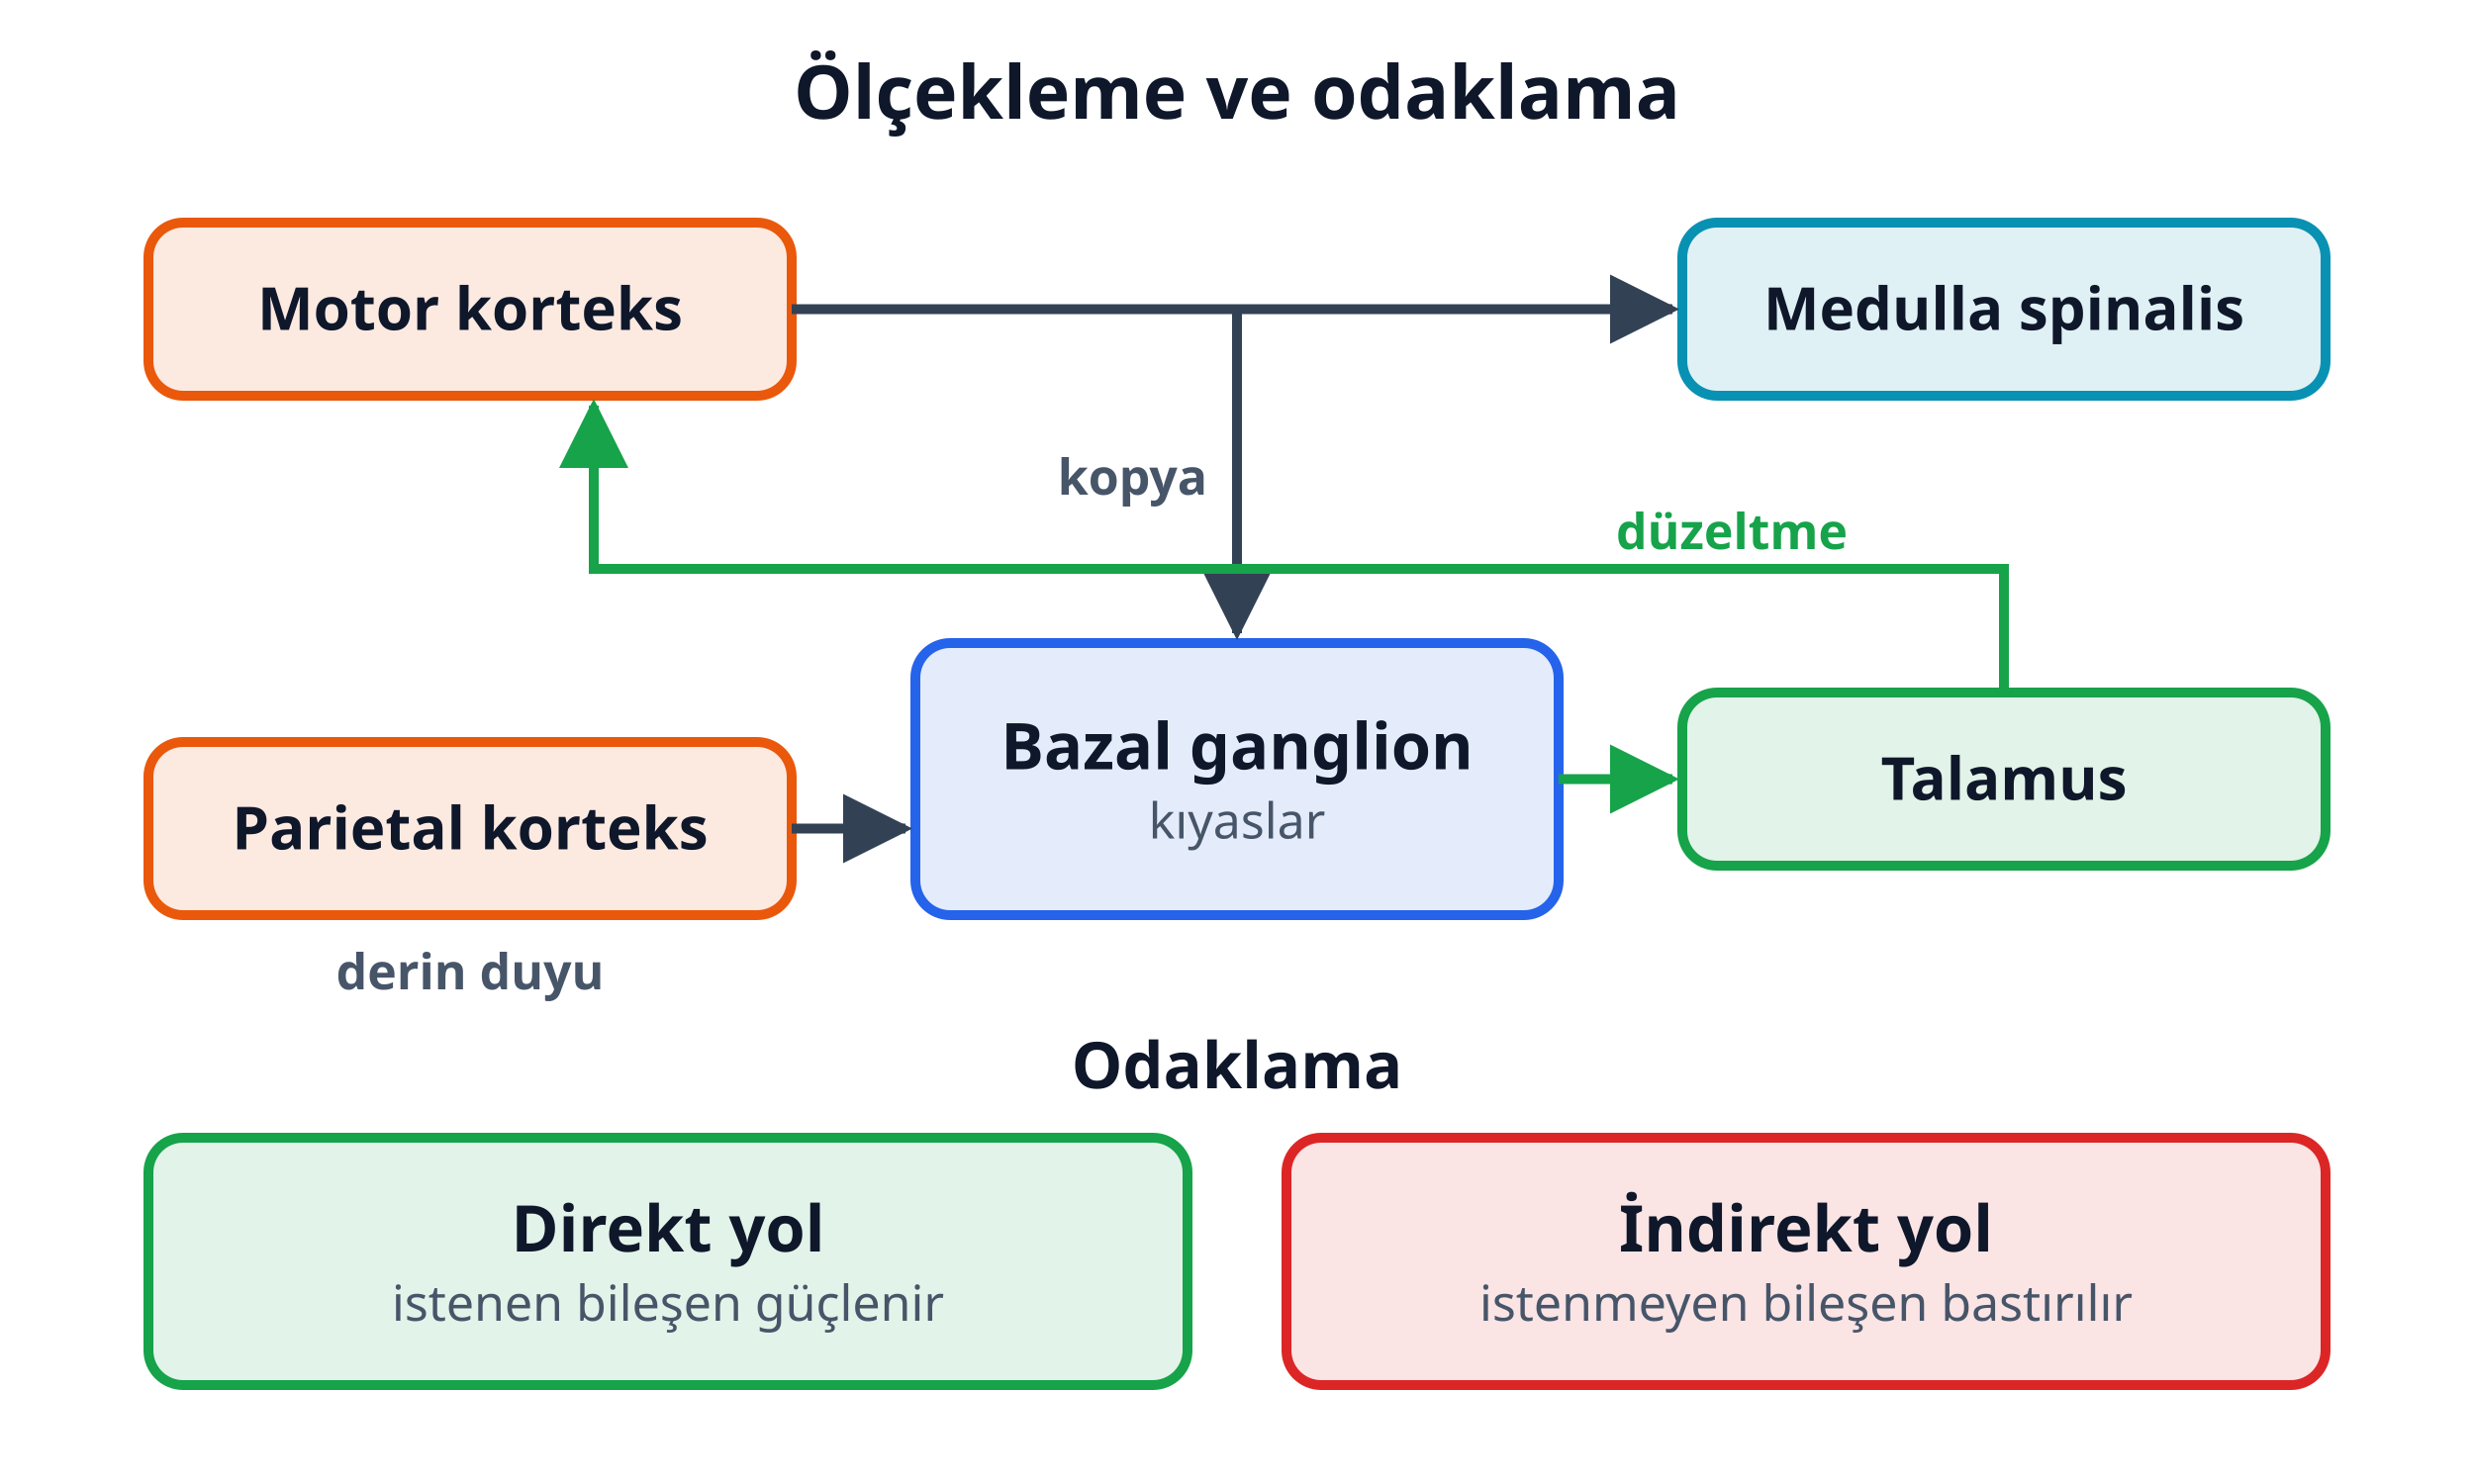
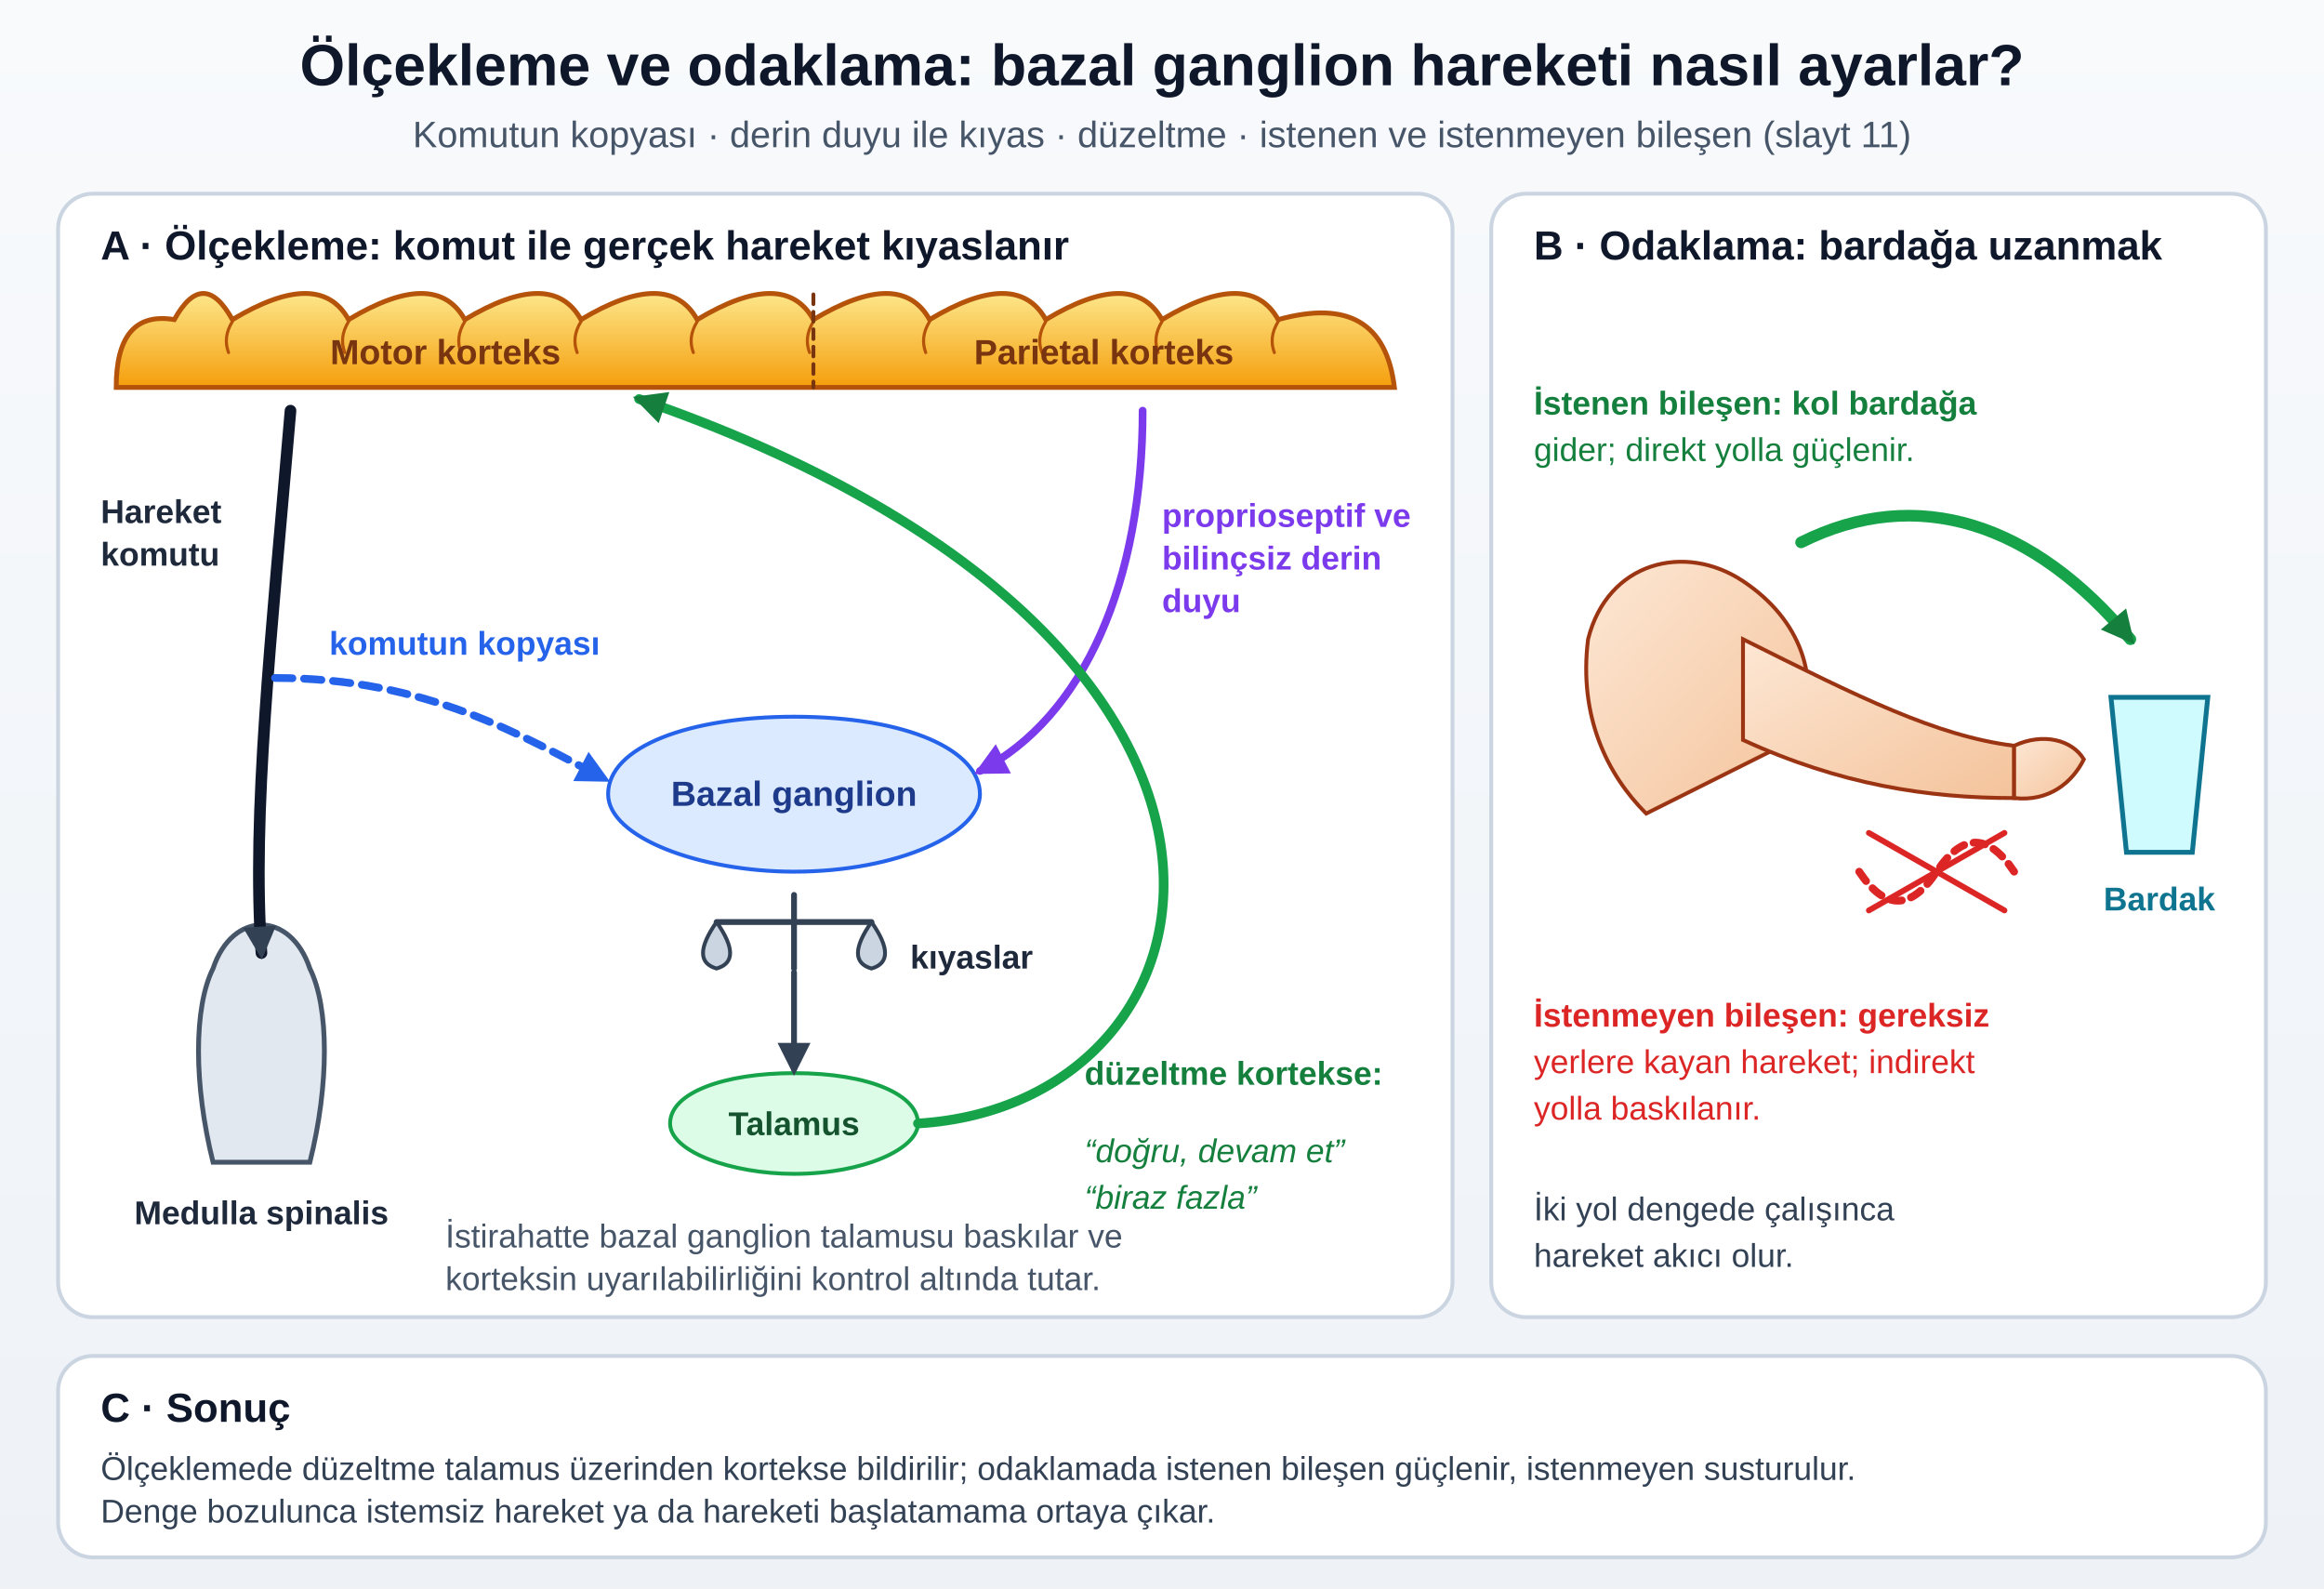
- <svg xmlns="http://www.w3.org/2000/svg" viewBox="0 0 1000 600" font-family="Noto Sans, DejaVu Sans, Arial, sans-serif">
+ <svg xmlns="http://www.w3.org/2000/svg" viewBox="0 0 1200 820" width="1200" height="820" font-family="Segoe UI, Arial, sans-serif">
  <defs>
-     <marker id="ok" viewBox="0 0 10 10" refX="9" refY="5" markerWidth="7" markerHeight="7" orient="auto-start-reverse">
-       <path d="M0,0 L10,5 L0,10 z" fill="#334155" />
+     <linearGradient id="zemin" x1="0" y1="0" x2="0" y2="1">
+       <stop offset="0" stop-color="#f8fafc" />
+       <stop offset="1" stop-color="#eef2f7" />
+     </linearGradient>
+     <radialGradient id="soma" cx="0.35" cy="0.35" r="0.8">
+       <stop offset="0" stop-color="#ffffff" />
+       <stop offset="1" stop-color="#cbd5e1" />
+     </radialGradient>
+     <linearGradient id="kor" x1="0" y1="0" x2="0" y2="1">
+       <stop offset="0" stop-color="#fde68a" />
+       <stop offset="1" stop-color="#f59e0b" />
+     </linearGradient>
+     <linearGradient id="deri" x1="0" y1="0" x2="1" y2="1">
+       <stop offset="0" stop-color="#fde7d4" />
+       <stop offset="1" stop-color="#f4c39b" />
+     </linearGradient>
+     <linearGradient id="kas" x1="0" y1="0" x2="1" y2="0">
+       <stop offset="0" stop-color="#fca5a5" />
+       <stop offset="1" stop-color="#dc2626" />
+     </linearGradient>
+     <marker id="uy" viewBox="0 0 10 10" refX="8" refY="5" markerWidth="17" markerHeight="17" markerUnits="userSpaceOnUse" orient="auto">
+       <path d="M0 0 L10 5 L0 10 z" fill="#15803d" />
    </marker>
-     <marker id="okY" viewBox="0 0 10 10" refX="9" refY="5" markerWidth="7" markerHeight="7" orient="auto-start-reverse">
-       <path d="M0,0 L10,5 L0,10 z" fill="#16a34a" />
+     <marker id="bs" viewBox="0 0 10 10" refX="5" refY="5" markerWidth="20" markerHeight="20" markerUnits="userSpaceOnUse" orient="auto">
+       <path d="M4 0 h3 v10 h-3 z" fill="#b91c1c" />
    </marker>
-     <marker id="okK" viewBox="0 0 10 10" refX="5" refY="5" markerWidth="8" markerHeight="8" orient="auto">
-       <rect x="3" y="0" width="4" height="10" fill="#dc2626" />
+     <marker id="ok" viewBox="0 0 10 10" refX="8" refY="5" markerWidth="17" markerHeight="17" markerUnits="userSpaceOnUse" orient="auto">
+       <path d="M0 0 L10 5 L0 10 z" fill="#334155" />
    </marker>
+     <marker id="okm" viewBox="0 0 10 10" refX="8" refY="5" markerWidth="17" markerHeight="17" markerUnits="userSpaceOnUse" orient="auto">
+       <path d="M0 0 L10 5 L0 10 z" fill="#2563eb" />
+     </marker>
+     <marker id="okp" viewBox="0 0 10 10" refX="8" refY="5" markerWidth="17" markerHeight="17" markerUnits="userSpaceOnUse" orient="auto">
+       <path d="M0 0 L10 5 L0 10 z" fill="#7c3aed" />
+     </marker>
+     <g id="hap">
+       <path d="M0,0 h22 a10,10 0 0 1 0,20 h-22 a10,10 0 0 1 0,-20 Z" fill="#fde68a" stroke="#b45309" stroke-width="1.8" />
+     </g>
  </defs>
-   <rect x="0" y="0" width="1000" height="600" fill="#ffffff" />
-   <text x="500.0" y="48" text-anchor="middle" font-size="30" font-weight="700" fill="#0f172a">Ölçekleme ve odaklama</text>
-   <rect x="60" y="90" width="260" height="70" rx="14" fill="#ea580c1f" stroke="#ea580c" stroke-width="4" />
-   <text x="190.0" y="133.4" text-anchor="middle" font-size="24" font-weight="700" fill="#0f172a">Motor korteks</text>
-   <rect x="680" y="90" width="260" height="70" rx="14" fill="#0891b21f" stroke="#0891b2" stroke-width="4" />
-   <text x="810.0" y="133.4" text-anchor="middle" font-size="24" font-weight="700" fill="#0f172a">Medulla spinalis</text>
-   <line x1="320" y1="125" x2="676" y2="125" stroke="#334155" stroke-width="4" marker-end="url(#ok)" />
-   <rect x="60" y="300" width="260" height="70" rx="14" fill="#ea580c1f" stroke="#ea580c" stroke-width="4" />
-   <text x="190.0" y="343.4" text-anchor="middle" font-size="24" font-weight="700" fill="#0f172a">Parietal korteks</text>
-   <rect x="370" y="260" width="260" height="110" rx="14" fill="#2563eb1f" stroke="#2563eb" stroke-width="4" />
-   <text x="500.0" y="311.0" text-anchor="middle" font-size="26" font-weight="700" fill="#0f172a">Bazal ganglion</text>
-   <text x="500.0" y="339.0" text-anchor="middle" font-size="20" fill="#475569">kıyaslar</text>
-   <path d="M 500 125 L 500 256" fill="none" stroke="#334155" stroke-width="4" marker-end="url(#ok)" />
-   <text x="488" y="200" text-anchor="end" font-size="20" font-weight="700" fill="#475569">kopya</text>
-   <line x1="320" y1="335" x2="366" y2="335" stroke="#334155" stroke-width="4" marker-end="url(#ok)" />
-   <text x="190" y="400" text-anchor="middle" font-size="20" font-weight="700" fill="#475569">derin duyu</text>
-   <rect x="680" y="280" width="260" height="70" rx="14" fill="#16a34a1f" stroke="#16a34a" stroke-width="4" />
-   <text x="810.0" y="323.4" text-anchor="middle" font-size="24" font-weight="700" fill="#0f172a">Talamus</text>
-   <line x1="630" y1="315" x2="676" y2="315" stroke="#16a34a" stroke-width="4" marker-end="url(#okY)" />
-   <path d="M 810 280 L 810 230 L 240 230 L 240 164" fill="none" stroke="#16a34a" stroke-width="4" marker-end="url(#okY)" />
-   <text x="700" y="222" text-anchor="middle" font-size="20" font-weight="700" fill="#16a34a">düzeltme</text>
-   <text x="500" y="440" text-anchor="middle" font-size="26" font-weight="700" fill="#0f172a">Odaklama</text>
-   <rect x="60" y="460" width="420" height="100" rx="14" fill="#16a34a1f" stroke="#16a34a" stroke-width="4" />
-   <text x="270.0" y="506.0" text-anchor="middle" font-size="26" font-weight="700" fill="#0f172a">Direkt yol</text>
-   <text x="270.0" y="534.0" text-anchor="middle" font-size="20" fill="#475569">istenen bileşen güçlenir</text>
-   <rect x="520" y="460" width="420" height="100" rx="14" fill="#dc26261f" stroke="#dc2626" stroke-width="4" />
-   <text x="730.0" y="506.0" text-anchor="middle" font-size="26" font-weight="700" fill="#0f172a">İndirekt yol</text>
-   <text x="730.0" y="534.0" text-anchor="middle" font-size="20" fill="#475569">istenmeyen bileşen bastırılır</text>
+   <rect width="1200" height="820" fill="url(#zemin)" />
+   <text x="600" y="44" font-size="30" text-anchor="middle" font-weight="bold" fill="#0f172a">Ölçekleme ve odaklama: bazal ganglion hareketi nasıl ayarlar?</text>
+   <text x="600" y="76" font-size="19" text-anchor="middle" fill="#475569">Komutun kopyası · derin duyu ile kıyas · düzeltme · istenen ve istenmeyen bileşen (slayt 11)</text>
+   <rect x="30" y="100" width="720" height="580" rx="18" fill="#ffffff" stroke="#cbd5e1" stroke-width="2" />
+   <text x="52" y="134" font-size="21" font-weight="bold" fill="#0f172a">A · Ölçekleme: komut ile gerçek hareket kıyaslanır</text>
+   <path d="M60,200 Q60,160 90.0,165 Q105.0,138 120.0,165 Q165.0,138 180.0,165 Q225.0,138 240.0,165 Q285.0,138 300.0,165 Q345.0,138 360.0,165 Q405.0,138 420.0,165 Q465.0,138 480.0,165 Q525.0,138 540.0,165 Q585.0,138 600.0,165 Q645.0,138 660.0,165 Q714.0,150 720,200 Z" fill="url(#kor)" stroke="#b45309" stroke-width="2.5" stroke-linecap="round" />
+   <path d="M120,166 q-5,8 -2,16" fill="none" stroke="#b45309" stroke-width="1.6" stroke-linecap="round" />
+   <path d="M180,166 q-5,8 -2,16" fill="none" stroke="#b45309" stroke-width="1.6" stroke-linecap="round" />
+   <path d="M240,166 q-5,8 -2,16" fill="none" stroke="#b45309" stroke-width="1.6" stroke-linecap="round" />
+   <path d="M300,166 q-5,8 -2,16" fill="none" stroke="#b45309" stroke-width="1.6" stroke-linecap="round" />
+   <path d="M360,166 q-5,8 -2,16" fill="none" stroke="#b45309" stroke-width="1.6" stroke-linecap="round" />
+   <path d="M420,166 q-5,8 -2,16" fill="none" stroke="#b45309" stroke-width="1.6" stroke-linecap="round" />
+   <path d="M480,166 q-5,8 -2,16" fill="none" stroke="#b45309" stroke-width="1.6" stroke-linecap="round" />
+   <path d="M540,166 q-5,8 -2,16" fill="none" stroke="#b45309" stroke-width="1.6" stroke-linecap="round" />
+   <path d="M600,166 q-5,8 -2,16" fill="none" stroke="#b45309" stroke-width="1.6" stroke-linecap="round" />
+   <path d="M660,166 q-5,8 -2,16" fill="none" stroke="#b45309" stroke-width="1.6" stroke-linecap="round" />
+   <path d="M420,152 L420,200" fill="none" stroke="#78350f" stroke-width="2" stroke-linecap="round" stroke-dasharray="5 4" />
+   <text x="230" y="188" font-size="18" text-anchor="middle" font-weight="bold" fill="#78350f">Motor korteks</text>
+   <text x="570" y="188" font-size="18" text-anchor="middle" font-weight="bold" fill="#78350f">Parietal korteks</text>
+   <path d="M110,600 C100,560 100,520 110,500 C120,470 150,470 160,500 C170,520 170,560 160,600 Z" fill="#e2e8f0" stroke="#475569" stroke-width="2.5" stroke-linecap="round" />
+   <text x="135" y="632" font-size="17" text-anchor="middle" font-weight="bold" fill="#1e293b">Medulla spinalis</text>
+   <path d="M150,212 C140,330 130,420 135,492" fill="none" stroke="#0f172a" stroke-width="6" stroke-linecap="round" marker-end="url(#ok)" />
+   <text x="52" y="270" font-size="17" font-weight="bold" fill="#1e293b">Hareket</text>
+   <text x="52" y="292" font-size="17" font-weight="bold" fill="#1e293b">komutu</text>
+   <path d="M314,410 C314,385.36 356.24,370 410,370 C469.136,370 506,387.6 506,410 C506,430.16 463.76,450 410,450 C361.616,450 314,432.4 314,410 Z" fill="#dbeafe" stroke="#2563eb" stroke-width="2" />
+   <text x="410" y="416" font-size="18" text-anchor="middle" font-weight="bold" fill="#1e3a8a">Bazal ganglion</text>
+   <path d="M142,350 C220,350 270,380 312,402" fill="none" stroke="#2563eb" stroke-width="4" stroke-linecap="round" marker-end="url(#okm)" stroke-dasharray="9 6" />
+   <text x="170" y="338" font-size="17" font-weight="bold" fill="#2563eb">komutun kopyası</text>
+   <path d="M590,212 C590,300 560,370 506,398" fill="none" stroke="#7c3aed" stroke-width="4" stroke-linecap="round" marker-end="url(#okp)" />
+   <text x="600" y="272" font-size="17" font-weight="bold" fill="#7c3aed">proprioseptif ve</text>
+   <text x="600" y="294" font-size="17" font-weight="bold" fill="#7c3aed">bilinçsiz derin</text>
+   <text x="600" y="316" font-size="17" font-weight="bold" fill="#7c3aed">duyu</text>
+   <path d="M410,462 L410,500 M370,476 L450,476" fill="none" stroke="#334155" stroke-width="3" stroke-linecap="round" />
+   <path d="M370,476 q-14,20 0,24 q14,-4 0,-24 M450,476 q-14,20 0,24 q14,-4 0,-24" fill="#cbd5e1" stroke="#334155" stroke-width="2" stroke-linecap="round" />
+   <text x="470" y="500" font-size="17" font-weight="bold" fill="#1e293b">kıyaslar</text>
+   <path d="M346,580 C346,563.984 374.16,554 410,554 C449.424,554 474,565.44 474,580 C474,593.104 445.84,606 410,606 C377.744,606 346,594.56 346,580 Z" fill="#dcfce7" stroke="#16a34a" stroke-width="2" />
+   <text x="410" y="586" font-size="17" text-anchor="middle" font-weight="bold" fill="#14532d">Talamus</text>
+   <path d="M410,502 Q410,527 410,552" fill="none" stroke="#334155" stroke-width="3" stroke-linecap="round" marker-end="url(#ok)" />
+   <path d="M474,580 C640,570 690,330 330,206" fill="none" stroke="#16a34a" stroke-width="5" stroke-linecap="round" marker-end="url(#uy)" />
+   <text x="560" y="560" font-size="17" font-weight="bold" fill="#15803d">düzeltme kortekse:</text>
+   <text x="560" y="600" font-size="17" font-style="italic" fill="#15803d">“doğru, devam et”</text>
+   <text x="560" y="624" font-size="17" font-style="italic" fill="#15803d">“biraz fazla”</text>
+   <text x="230" y="644" font-size="17" fill="#475569">İstirahatte bazal ganglion talamusu baskılar ve</text>
+   <text x="230" y="666" font-size="17" fill="#475569">korteksin uyarılabilirliğini kontrol altında tutar.</text>
+   <rect x="770" y="100" width="400" height="580" rx="18" fill="#ffffff" stroke="#cbd5e1" stroke-width="2" />
+   <text x="792" y="134" font-size="21" font-weight="bold" fill="#0f172a">B · Odaklama: bardağa uzanmak</text>
+   <path d="M820,330 C830,290 870,280 900,300 C930,320 940,350 930,380 L850,420 C830,400 815,370 820,330 Z" fill="url(#deri)" stroke="#9a3412" stroke-width="2" stroke-linecap="round" />
+   <path d="M900,330 C960,360 1000,380 1040,385 L1040,412 C995,412 950,405 900,382 Z" fill="url(#deri)" stroke="#9a3412" stroke-width="2" stroke-linecap="round" />
+   <path d="M1040,385 C1055,378 1070,382 1076,392 C1070,404 1058,414 1040,412 Z" fill="url(#deri)" stroke="#9a3412" stroke-width="2" stroke-linecap="round" />
+   <path d="M1090,360 L1140,360 L1132,440 L1098,440 Z" fill="#cffafe" stroke="#0e7490" stroke-width="2.5" stroke-linecap="round" />
+   <text x="1115" y="470" font-size="17" text-anchor="middle" font-weight="bold" fill="#0e7490">Bardak</text>
+   <path d="M930,280 C990,250 1050,270 1100,330" fill="none" stroke="#16a34a" stroke-width="6" stroke-linecap="round" marker-end="url(#uy)" />
+   <text x="792" y="214" font-size="17" font-weight="bold" fill="#15803d">İstenen bileşen: kol bardağa</text>
+   <text x="792" y="238" font-size="17" fill="#15803d">gider; direkt yolla güçlenir.</text>
+   <path d="M960,450 q20,30 40,0 q20,-30 40,0" fill="none" stroke="#dc2626" stroke-width="4" stroke-linecap="round" stroke-dasharray="6 5" />
+   <path d="M965,470 L1035,430 M965,430 L1035,470" fill="none" stroke="#dc2626" stroke-width="3" stroke-linecap="round" />
+   <text x="792" y="530" font-size="17" font-weight="bold" fill="#dc2626">İstenmeyen bileşen: gereksiz</text>
+   <text x="792" y="554" font-size="17" fill="#dc2626">yerlere kayan hareket; indirekt</text>
+   <text x="792" y="578" font-size="17" fill="#dc2626">yolla baskılanır.</text>
+   <text x="792" y="630" font-size="17" fill="#334155">İki yol dengede çalışınca</text>
+   <text x="792" y="654" font-size="17" fill="#334155">hareket akıcı olur.</text>
+   <rect x="30" y="700" width="1140" height="104" rx="18" fill="#ffffff" stroke="#cbd5e1" stroke-width="2" />
+   <text x="52" y="734" font-size="21" font-weight="bold" fill="#0f172a">C · Sonuç</text>
+   <text x="52" y="764" font-size="17" fill="#334155">Ölçeklemede düzeltme talamus üzerinden kortekse bildirilir; odaklamada istenen bileşen güçlenir, istenmeyen susturulur.</text>
+   <text x="52" y="786" font-size="17" fill="#334155">Denge bozulunca istemsiz hareket ya da hareketi başlatamama ortaya çıkar.</text>
</svg>
